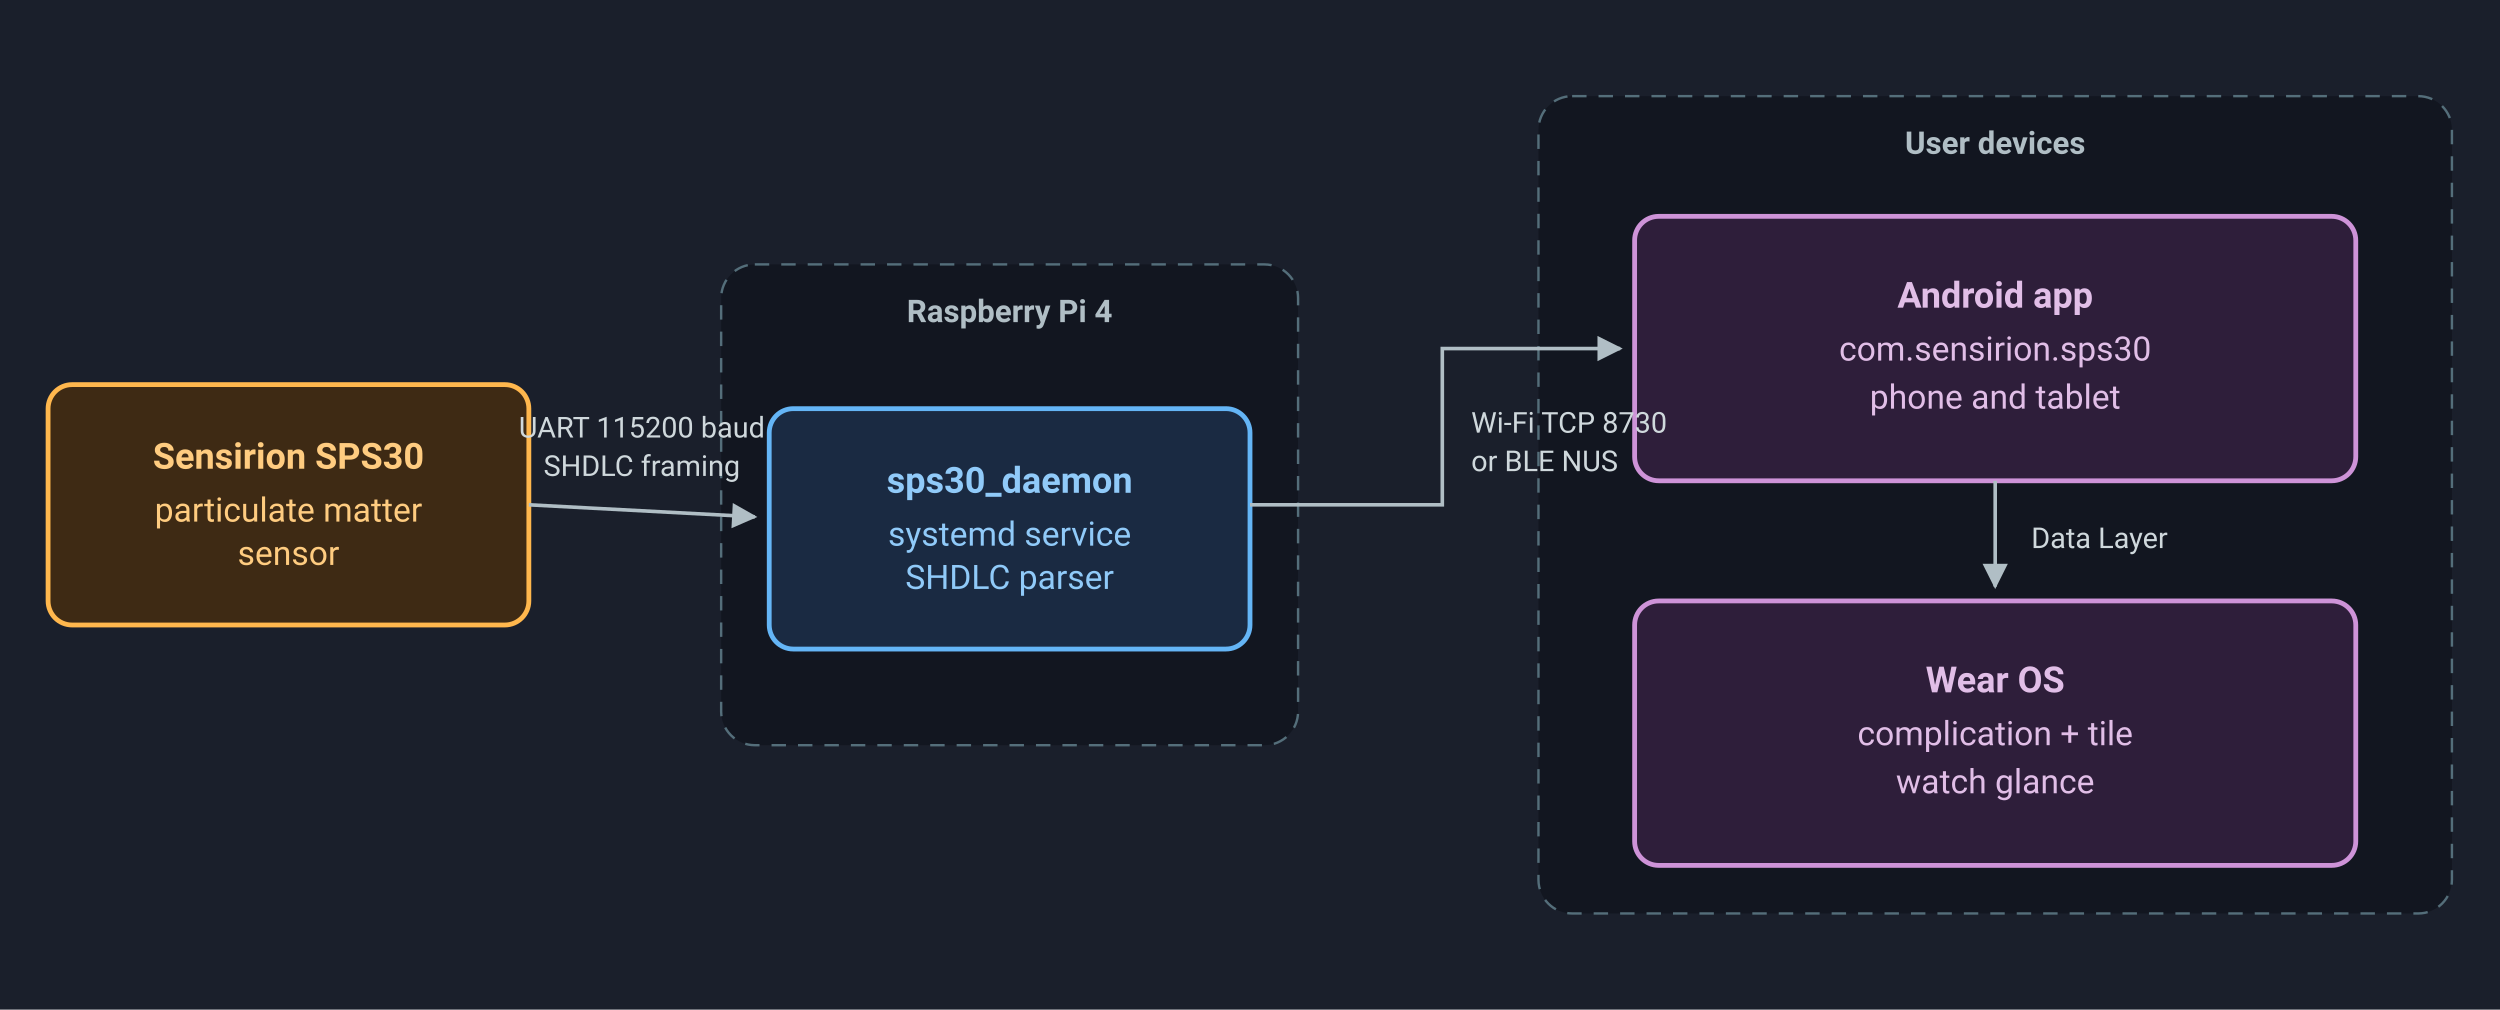
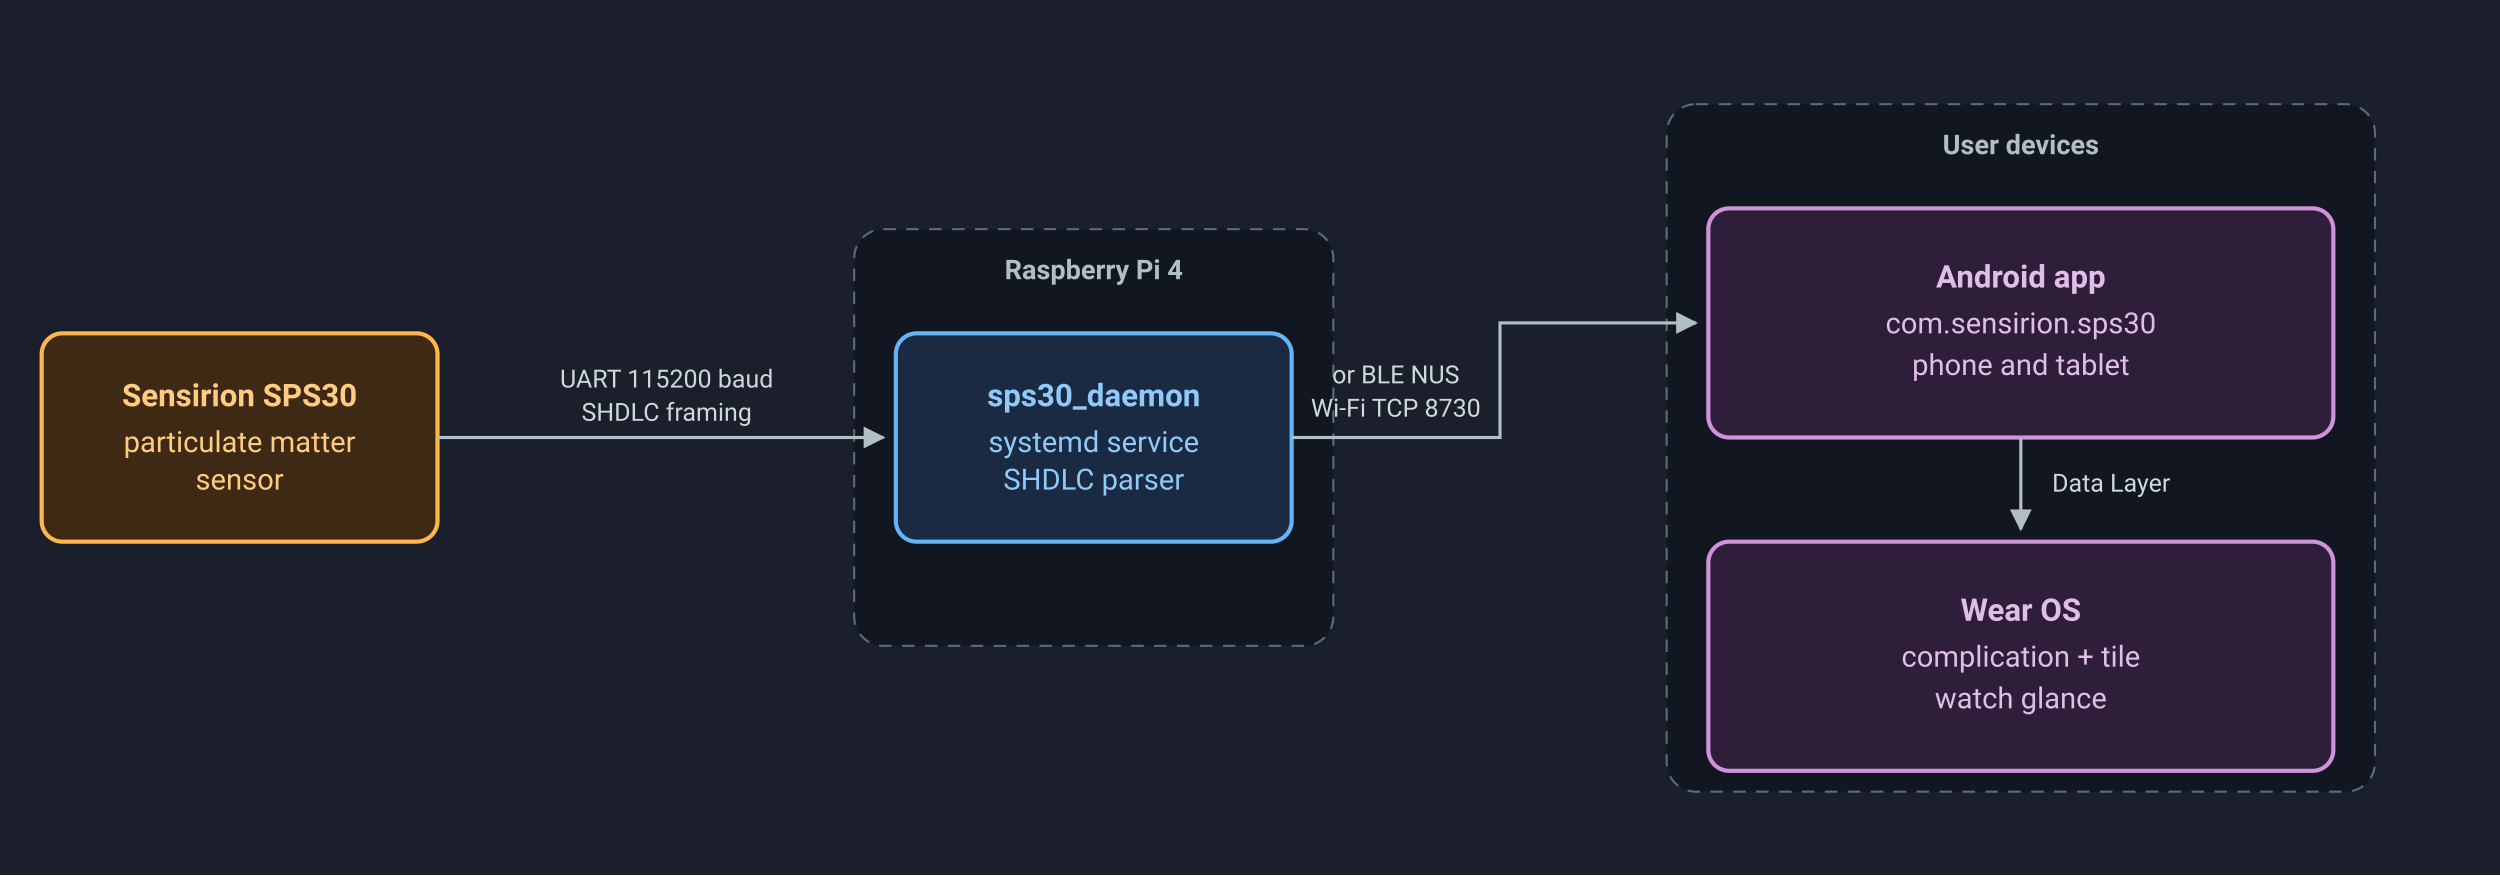
- <svg xmlns="http://www.w3.org/2000/svg" viewBox="0 0 1040 420" font-family="-apple-system,BlinkMacSystemFont,'Segoe UI',Roboto,sans-serif" font-size="14">
+ <svg xmlns="http://www.w3.org/2000/svg" viewBox="0 0 1200 420" font-family="-apple-system,BlinkMacSystemFont,'Segoe UI',Roboto,sans-serif" font-size="14">
  <defs>
    <marker id="arrow" viewBox="0 0 10 10" refX="9" refY="5" markerWidth="7" markerHeight="7" orient="auto-start-reverse">
      <path d="M 0 0 L 10 5 L 0 10 z" fill="#B0BEC5" />
    </marker>
  </defs>
-   <rect x="0" y="0" width="1040" height="420" fill="#1A1F2B" />
-   <rect x="300" y="110" width="240" height="200" rx="14" fill="#121620" stroke="#546E7A" stroke-width="1" stroke-dasharray="6 5" />
-   <text x="420" y="134" text-anchor="middle" fill="#B0BEC5" font-weight="600" font-size="13">Raspberry Pi 4</text>
-   <rect x="640" y="40" width="380" height="340" rx="14" fill="#121620" stroke="#546E7A" stroke-width="1" stroke-dasharray="6 5" />
-   <text x="830" y="64" text-anchor="middle" fill="#B0BEC5" font-weight="600" font-size="13">User devices</text>
-   <rect x="20" y="160" width="200" height="100" rx="10" fill="#3E2A14" stroke="#FFB74D" stroke-width="2" />
-   <text x="120" y="195" text-anchor="middle" fill="#FFCC80" font-weight="700" font-size="15">Sensirion SPS30</text>
-   <text x="120" y="217" text-anchor="middle" fill="#FFCC80">particulate matter</text>
-   <text x="120" y="235" text-anchor="middle" fill="#FFCC80">sensor</text>
-   <rect x="320" y="170" width="200" height="100" rx="10" fill="#1A2A42" stroke="#64B5F6" stroke-width="2" />
-   <text x="420" y="205" text-anchor="middle" fill="#90CAF9" font-weight="700" font-size="15">sps30_daemon</text>
-   <text x="420" y="227" text-anchor="middle" fill="#90CAF9">systemd service</text>
-   <text x="420" y="245" text-anchor="middle" fill="#90CAF9">SHDLC parser</text>
-   <rect x="680" y="90" width="300" height="110" rx="10" fill="#2E1E3A" stroke="#CE93D8" stroke-width="2" />
-   <text x="830" y="128" text-anchor="middle" fill="#E1BEE7" font-weight="700" font-size="15">Android app</text>
-   <text x="830" y="150" text-anchor="middle" fill="#E1BEE7">com.sensirion.sps30</text>
-   <text x="830" y="170" text-anchor="middle" fill="#E1BEE7">phone and tablet</text>
-   <rect x="680" y="250" width="300" height="110" rx="10" fill="#2E1E3A" stroke="#CE93D8" stroke-width="2" />
-   <text x="830" y="288" text-anchor="middle" fill="#E1BEE7" font-weight="700" font-size="15">Wear OS</text>
-   <text x="830" y="310" text-anchor="middle" fill="#E1BEE7">complication + tile</text>
-   <text x="830" y="330" text-anchor="middle" fill="#E1BEE7">watch glance</text>
-   <line x1="220" y1="210" x2="314" y2="215" stroke="#B0BEC5" stroke-width="1.5" marker-end="url(#arrow)" />
-   <text x="267" y="182" text-anchor="middle" fill="#CFD8DC" font-size="12">UART 115200 baud</text>
-   <text x="267" y="198" text-anchor="middle" fill="#CFD8DC" font-size="12">SHDLC framing</text>
-   <polyline points="520,210 600,210 600,145 674,145" fill="none" stroke="#B0BEC5" stroke-width="1.5" marker-end="url(#arrow)" />
-   <text x="612" y="180" fill="#CFD8DC" font-size="12">Wi-Fi TCP 8730</text>
-   <text x="612" y="196" fill="#CFD8DC" font-size="12">or BLE NUS</text>
-   <line x1="830" y1="200" x2="830" y2="244" stroke="#B0BEC5" stroke-width="1.5" marker-end="url(#arrow)" />
-   <text x="845" y="228" fill="#CFD8DC" font-size="12">Data Layer</text>
+   <rect x="0" y="0" width="1200" height="420" fill="#1A1F2B" />
+   <rect x="410" y="110" width="230" height="200" rx="14" fill="#121620" stroke="#546E7A" stroke-width="1" stroke-dasharray="6 5" />
+   <text x="525" y="134" text-anchor="middle" fill="#B0BEC5" font-weight="600" font-size="13">Raspberry Pi 4</text>
+   <rect x="800" y="50" width="340" height="330" rx="14" fill="#121620" stroke="#546E7A" stroke-width="1" stroke-dasharray="6 5" />
+   <text x="970" y="74" text-anchor="middle" fill="#B0BEC5" font-weight="600" font-size="13">User devices</text>
+   <rect x="20" y="160" width="190" height="100" rx="10" fill="#3E2A14" stroke="#FFB74D" stroke-width="2" />
+   <text x="115" y="195" text-anchor="middle" fill="#FFCC80" font-weight="700" font-size="15">Sensirion SPS30</text>
+   <text x="115" y="217" text-anchor="middle" fill="#FFCC80">particulate matter</text>
+   <text x="115" y="235" text-anchor="middle" fill="#FFCC80">sensor</text>
+   <rect x="430" y="160" width="190" height="100" rx="10" fill="#1A2A42" stroke="#64B5F6" stroke-width="2" />
+   <text x="525" y="195" text-anchor="middle" fill="#90CAF9" font-weight="700" font-size="15">sps30_daemon</text>
+   <text x="525" y="217" text-anchor="middle" fill="#90CAF9">systemd service</text>
+   <text x="525" y="235" text-anchor="middle" fill="#90CAF9">SHDLC parser</text>
+   <rect x="820" y="100" width="300" height="110" rx="10" fill="#2E1E3A" stroke="#CE93D8" stroke-width="2" />
+   <text x="970" y="138" text-anchor="middle" fill="#E1BEE7" font-weight="700" font-size="15">Android app</text>
+   <text x="970" y="160" text-anchor="middle" fill="#E1BEE7">com.sensirion.sps30</text>
+   <text x="970" y="180" text-anchor="middle" fill="#E1BEE7">phone and tablet</text>
+   <rect x="820" y="260" width="300" height="110" rx="10" fill="#2E1E3A" stroke="#CE93D8" stroke-width="2" />
+   <text x="970" y="298" text-anchor="middle" fill="#E1BEE7" font-weight="700" font-size="15">Wear OS</text>
+   <text x="970" y="320" text-anchor="middle" fill="#E1BEE7">complication + tile</text>
+   <text x="970" y="340" text-anchor="middle" fill="#E1BEE7">watch glance</text>
+   <line x1="210" y1="210" x2="424" y2="210" stroke="#B0BEC5" stroke-width="1.5" marker-end="url(#arrow)" />
+   <text x="320" y="186" text-anchor="middle" fill="#CFD8DC" font-size="12">UART 115200 baud</text>
+   <text x="320" y="202" text-anchor="middle" fill="#CFD8DC" font-size="12">SHDLC framing</text>
+   <polyline points="620,210 720,210 720,155 814,155" fill="none" stroke="#B0BEC5" stroke-width="1.5" marker-end="url(#arrow)" />
+   <text x="670" y="200" text-anchor="middle" fill="#CFD8DC" font-size="12">Wi-Fi TCP 8730</text>
+   <text x="670" y="184" text-anchor="middle" fill="#CFD8DC" font-size="12">or BLE NUS</text>
+   <line x1="970" y1="210" x2="970" y2="254" stroke="#B0BEC5" stroke-width="1.5" marker-end="url(#arrow)" />
+   <text x="985" y="236" fill="#CFD8DC" font-size="12">Data Layer</text>
</svg>
